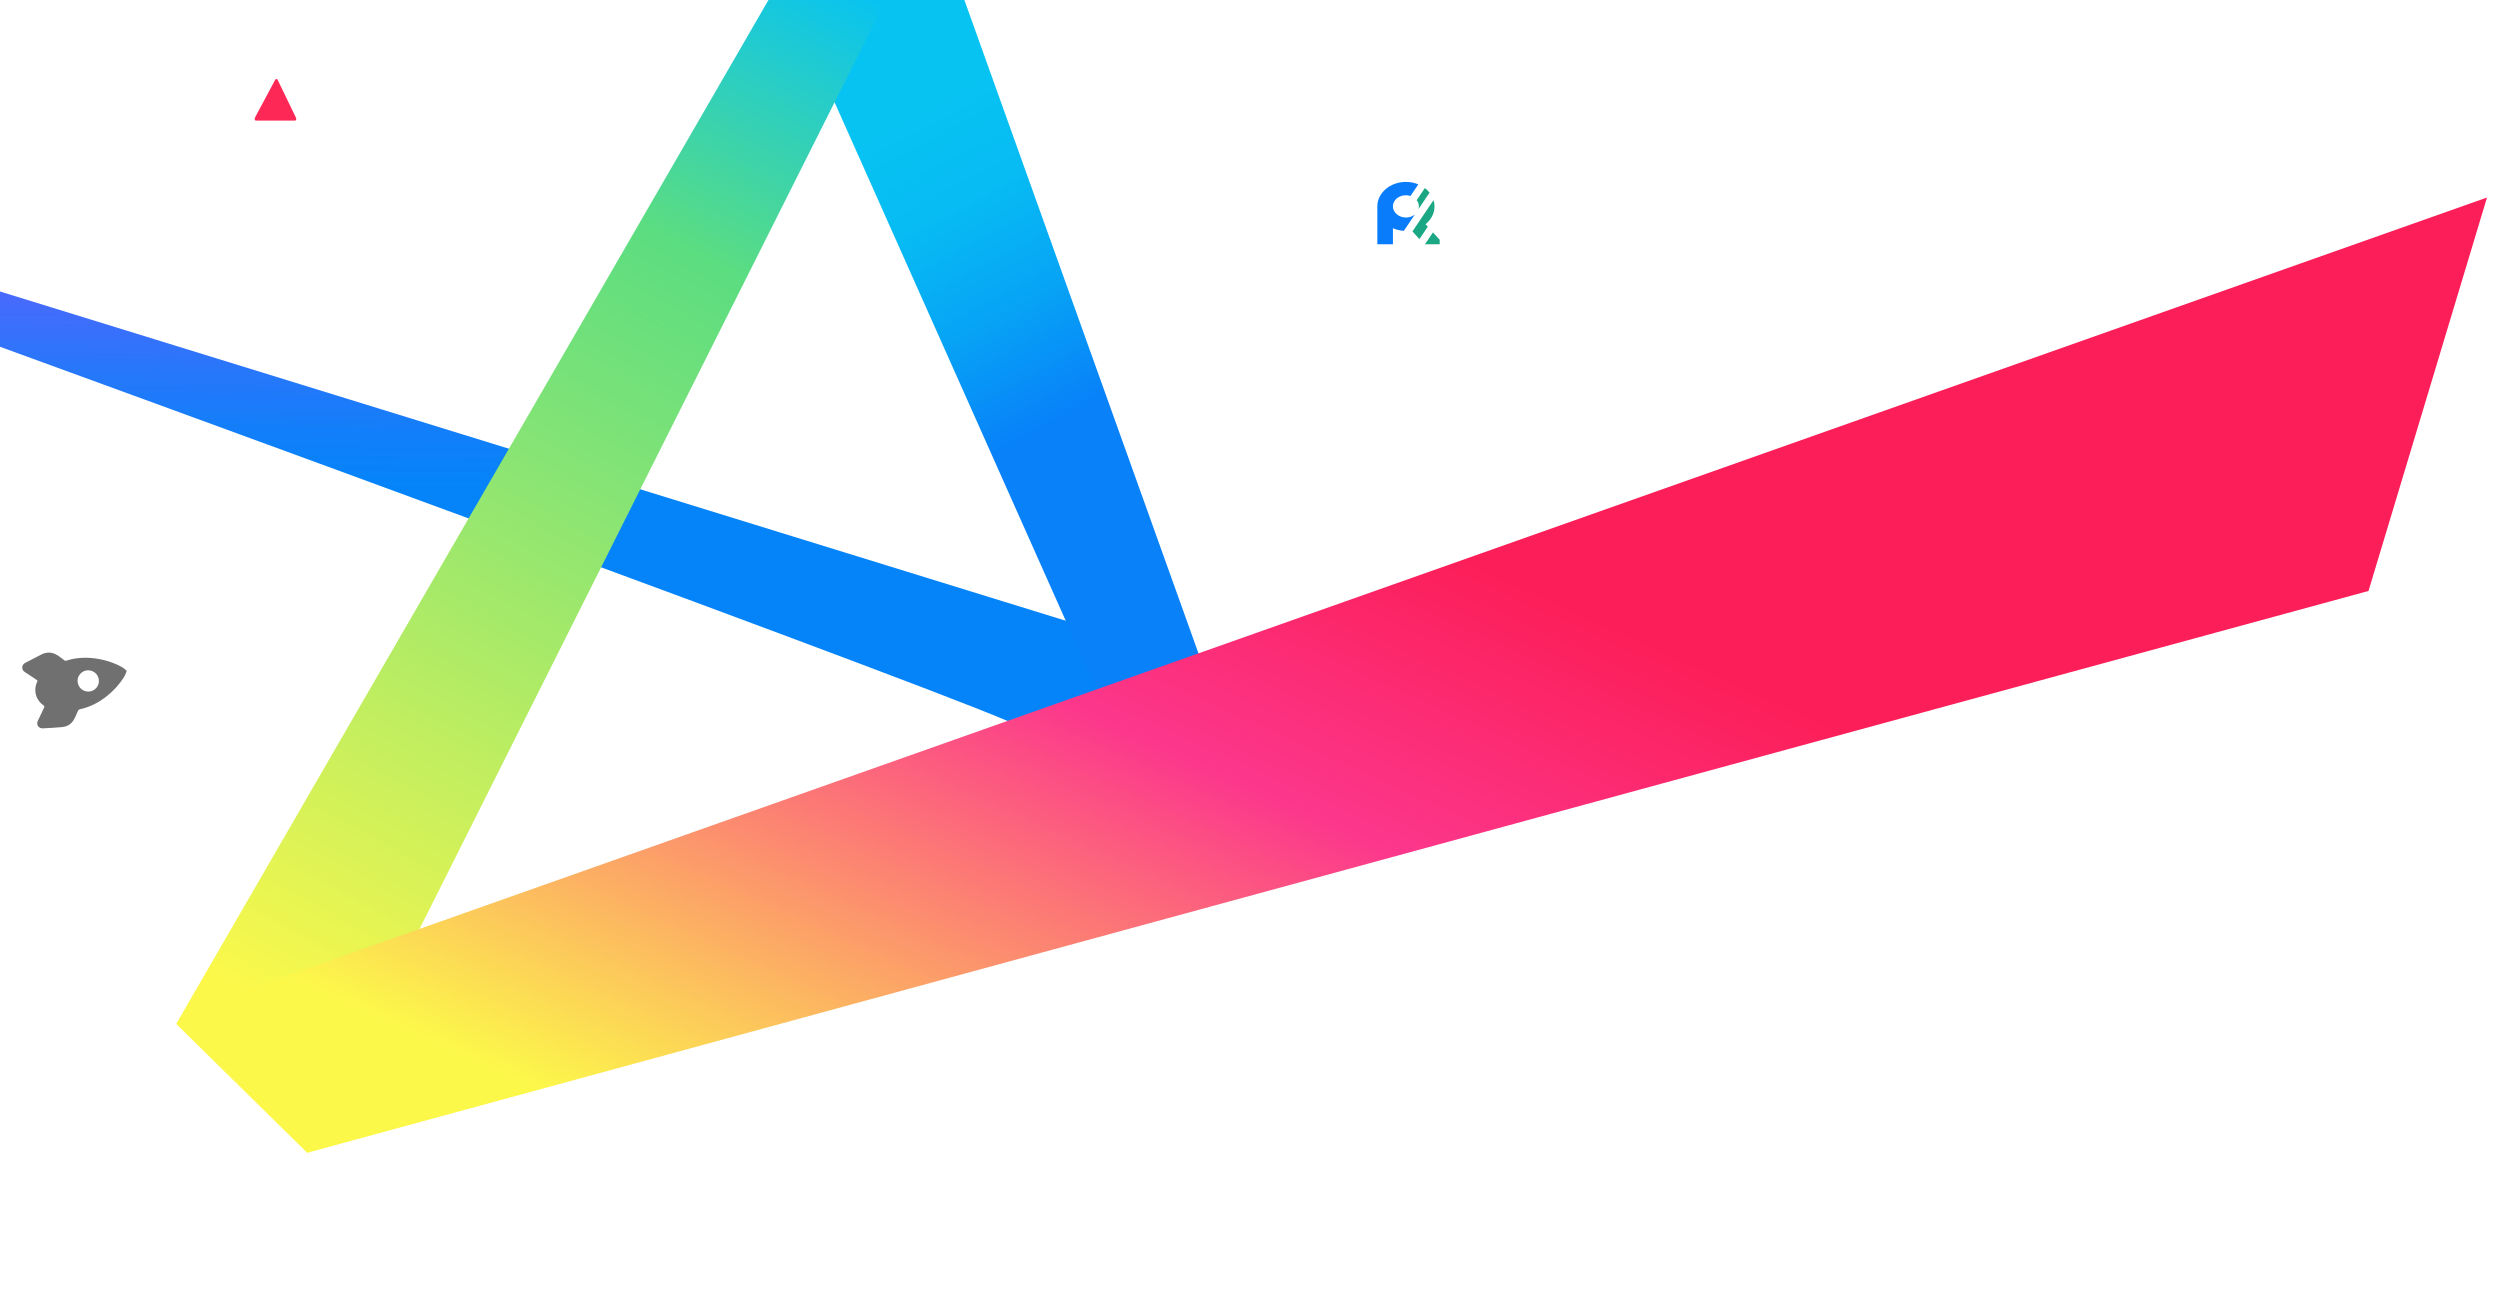
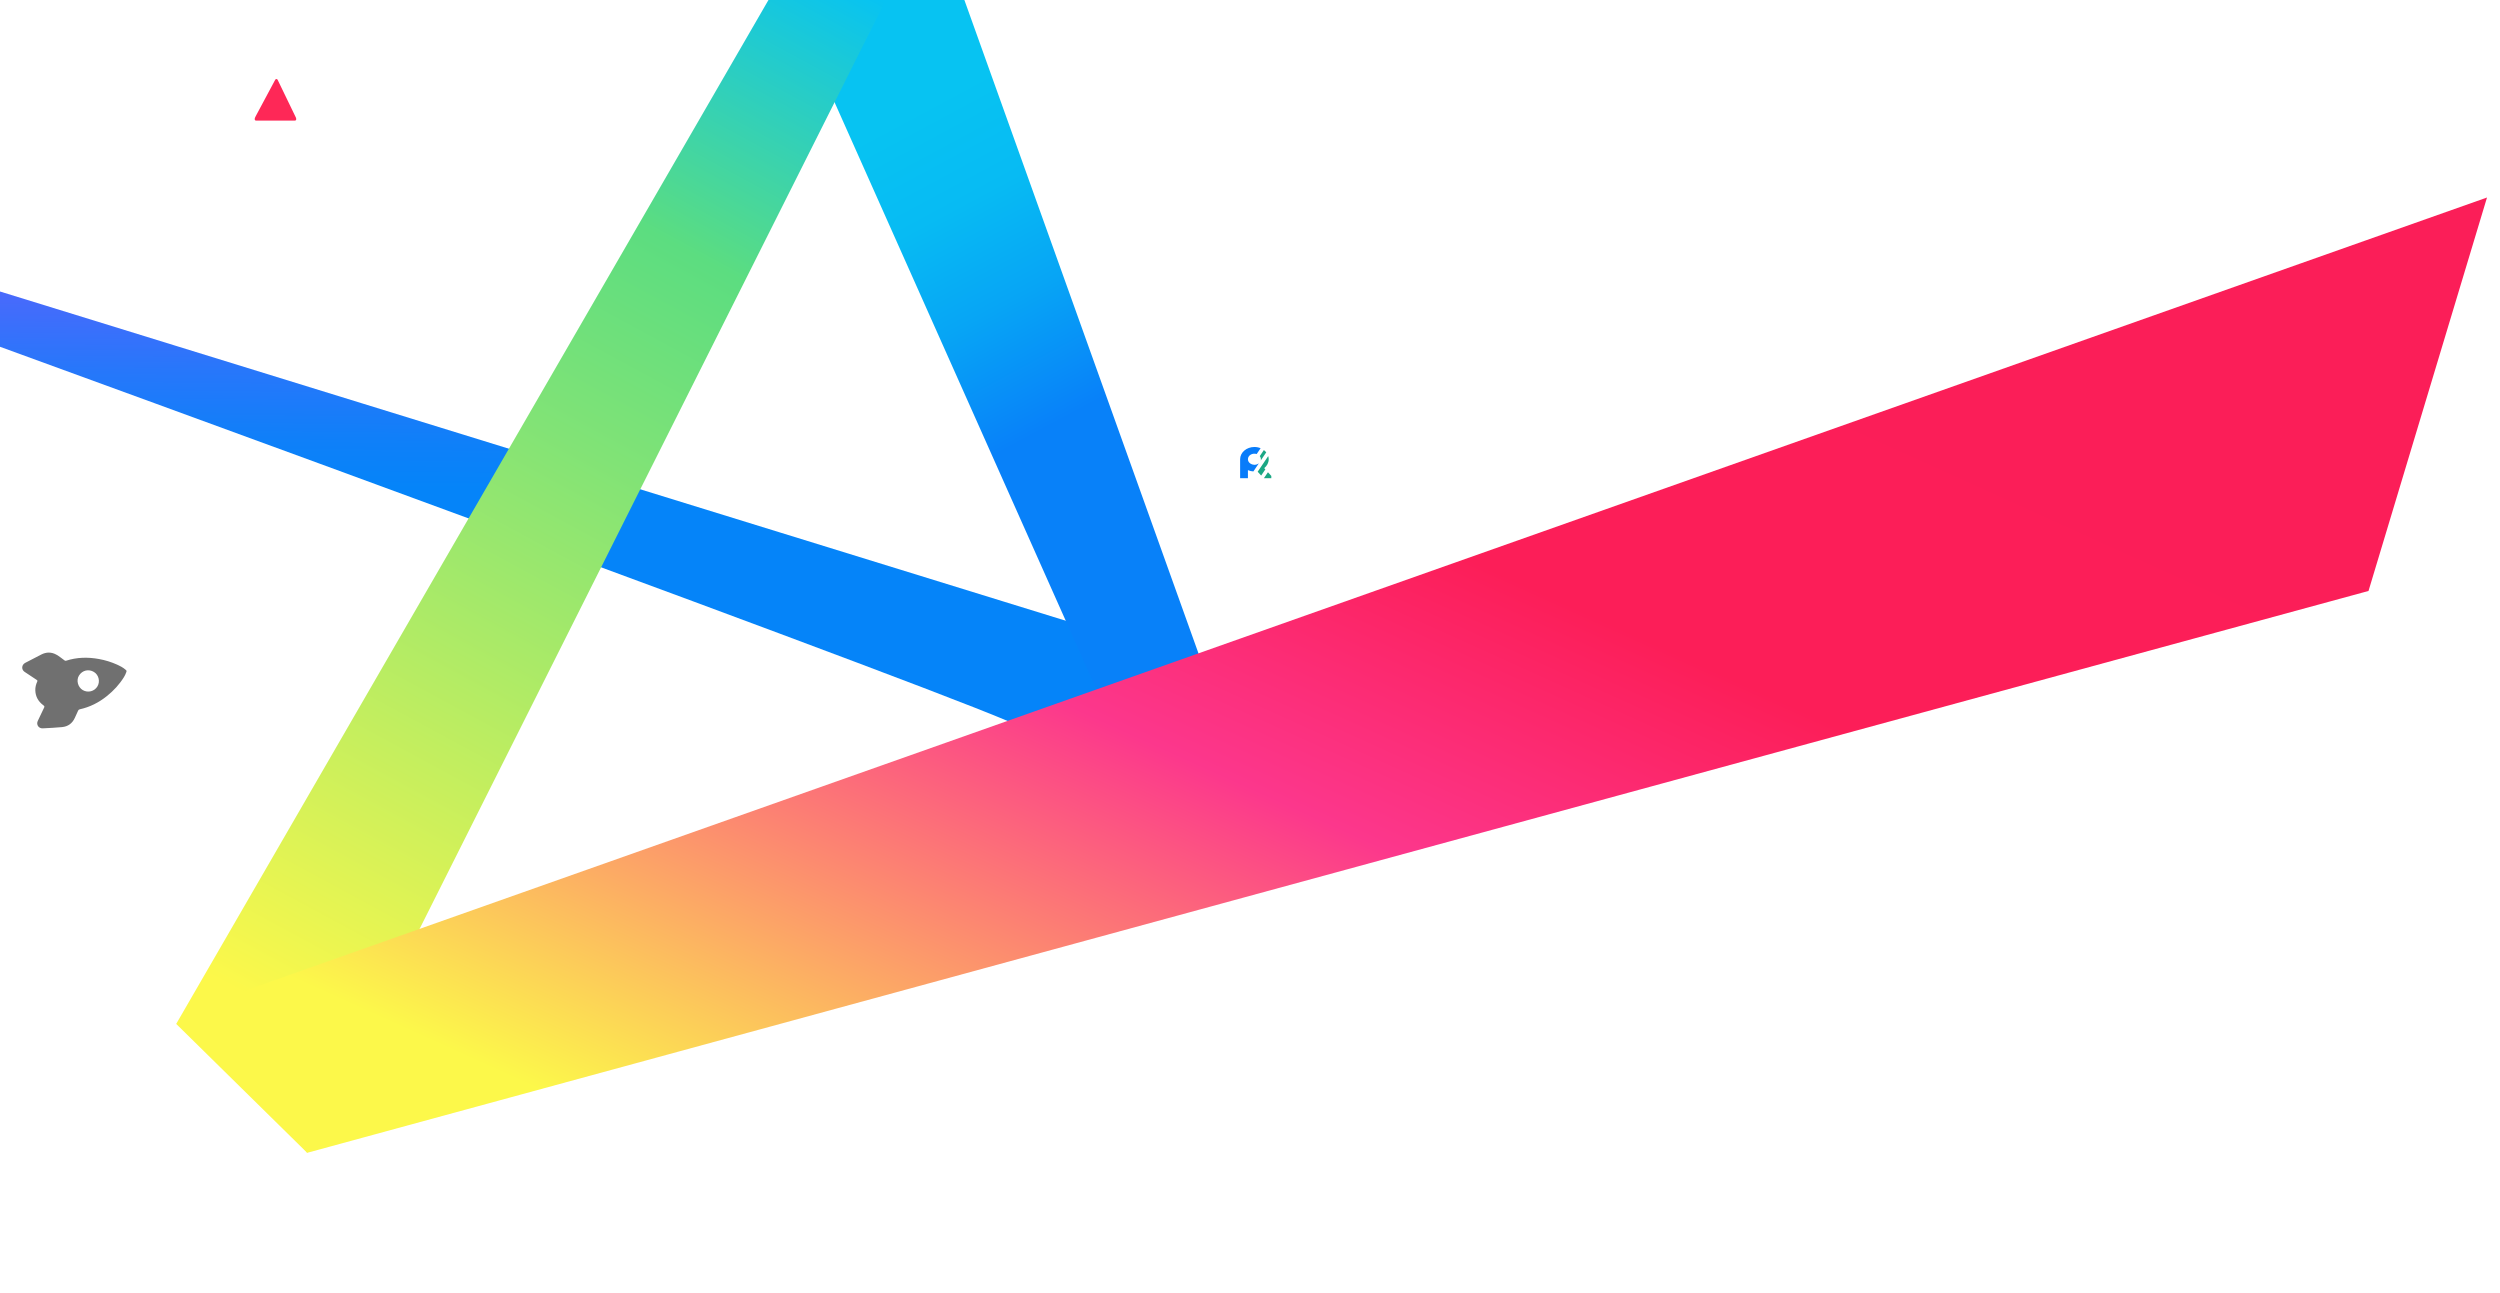
<svg xmlns="http://www.w3.org/2000/svg" width="2405" height="1243" viewBox="0 0 2405 1243" fill="none">
  <g clip-path="url(#clip0_84_553)">
    <path d="M-3 332.5V279.5L1151 636C1151 636 987.1 710 981.5 699.5C975.8 689 -3 332.5 -3 332.5Z" fill="url(#paint0_linear_84_553)" />
    <path d="M1057.5 669.5L730 -65L876.5 -143L1154 631.5L1057.5 669.5Z" fill="url(#paint1_linear_84_553)" />
    <path d="M852.5 -0.5L295.5 1109L169.5 985L741 -3L852.5 -0.5Z" fill="url(#paint2_linear_84_553)" />
    <path d="M2392.5 190L2278.5 568.5L295.5 1109L187.1 970.2L2392.5 190Z" fill="url(#paint3_linear_84_553)" />
    <path d="M245.909 116H284.091C285.303 115.459 285.303 114.105 284.091 111.939L267 76.609C266.273 75.797 265.545 75.797 264.818 76.609L245.909 111.939C244.697 114.105 244.697 115.459 245.909 116Z" fill="#FE2857">
      <animate attributeName="fill" dur="35s" repeatCount="indefinite" values="#087CFA;#21D789;#FCF84A;#FDB60D;#FC801D;#FE2857;#DD1265" />
      <animateTransform attributeName="transform" attributeType="XML" begin="0s" dur="35s" from="0 266 100" repeatCount="indefinite" to="360 266 100" type="rotate" />
    </path>
    <g id="r">
-       <path id="svg_31" d="M1365 198.571C1364.99 199.424 1364.86 200.273 1364.61 201.1L1375.24 185.319C1373.94 183.694 1372.41 182.215 1370.68 180.916L1362.84 192.555C1364.25 194.328 1365 196.425 1365 198.571Z" fill="#1BA784">
+       <path id="svg_31" d="M1213 441.786C1212.99 442.212 1212.93 442.637 1212.8 443.05L1218.12 435.16C1217.47 434.347 1216.7 433.608 1215.84 432.958L1211.92 438.778C1212.62 439.664 1213 440.713 1213 441.786Z" fill="#1BA784">
        <animate attributeName="opacity" begin="0s" dur="1s" from="1" repeatCount="indefinite" to="0" />
      </path>
-       <path id="svg_32" d="M1370.8 235H1385V230.714L1378.51 223.557L1370.8 235Z" fill="#1BA784">
+       <path id="svg_32" d="M1215.9 460H1223V457.857L1219.76 454.279L1215.9 460Z" fill="#1BA784">
        <animate attributeName="opacity" begin="1s" dur="1.3s" from="1" repeatCount="indefinite" to="0" />
      </path>
-       <path id="svg_33" d="M1380 198.571C1379.99 196.527 1379.67 194.493 1379.05 192.52L1366.03 211.847L1359.66 221.307L1358.77 222.627L1365.49 230.028L1373.54 218.081L1371.37 215.69C1376.67 211.393 1380 205.321 1380 198.571Z" fill="#1BA784">
+       <path id="svg_33" d="M1220.5 441.786C1220.49 440.764 1220.33 439.747 1220.02 438.76L1213.51 448.424L1210.33 453.154L1209.88 453.814L1213.24 457.514L1217.27 451.541L1216.18 450.345C1218.83 448.197 1220.5 445.161 1220.5 441.786Z" fill="#1BA784">
        <animate attributeName="opacity" begin="1.5s" dur="1.8s" from="1" repeatCount="indefinite" to="0" />
      </path>
-       <path id="svg_34" d="M1351.62 209.209C1349.04 209.058 1346.58 208.216 1344.58 206.801C1341.8 204.835 1340 201.899 1340 198.572C1339.98 196.839 1340.46 195.129 1341.39 193.591C1342.33 192.053 1343.68 190.733 1345.35 189.747C1347.01 188.761 1348.93 188.138 1350.93 187.932C1352.94 187.726 1354.98 187.944 1356.86 188.567L1364.42 177.354C1360.7 175.808 1356.63 175.003 1352.5 175C1337.31 174.999 1325 185.553 1325 198.571V235H1340V219.548C1343.27 220.984 1346.84 221.837 1350.5 222.056L1353.8 217.149L1355.31 214.91L1361.1 206.317C1358.78 208.219 1355.7 209.282 1352.5 209.285C1352.2 209.285 1351.92 209.227 1351.62 209.209Z" fill="#087CFA">
+       <path id="svg_34" d="M1206.31 447.104C1205.02 447.029 1203.79 446.608 1202.79 445.9C1201.4 444.917 1200.5 443.45 1200.5 441.786C1200.49 440.92 1200.73 440.065 1201.2 439.296C1201.67 438.527 1202.34 437.866 1203.17 437.373C1204 436.88 1204.97 436.569 1205.97 436.466C1206.97 436.363 1207.99 436.472 1208.93 436.784L1212.71 431.177C1210.85 430.404 1208.82 430.002 1206.75 430C1199.16 430 1193 435.276 1193 441.785V460H1200.5V452.274C1202.13 452.992 1203.92 453.418 1205.75 453.528L1207.4 451.075L1208.16 449.955L1211.05 445.659C1209.89 446.61 1208.35 447.141 1206.75 447.143C1206.6 447.143 1206.46 447.113 1206.31 447.104Z" fill="#087CFA">
        <animate attributeName="opacity" begin="0s" dur="6.8s" from="1" repeatCount="indefinite" to="0" />
      </path>
    </g>
    <path id="rocket" d="M119.268 651.329C114.895 658.395 109.342 664.407 102.861 669.599C95.113 675.813 86.476 680.226 76.709 682.358C75.914 682.534 75.463 682.943 75.146 683.65C74.123 685.941 73.052 688.203 72.032 690.482C69.649 695.812 65.499 698.909 59.735 699.468C53.547 700.074 47.329 700.342 41.115 700.665C37.203 700.866 34.677 697.168 36.292 693.63C38.166 689.574 40.087 685.539 42.054 681.528C43.034 679.52 43.099 679.532 41.357 678.199C36.738 674.659 34.184 670.041 33.97 664.218C33.858 661.217 34.58 658.388 35.82 655.686C36.188 654.879 35.99 654.505 35.284 654.046C31.367 651.487 27.461 648.918 23.598 646.286C20.384 644.094 20.715 639.588 24.21 637.693C26.667 636.36 29.176 635.119 31.66 633.835C34.333 632.451 37.003 631.054 39.678 629.676C44.579 627.152 49.552 627.133 54.336 629.84C57.077 631.396 59.531 633.448 62.09 635.313C62.575 635.664 62.981 635.808 63.561 635.616C73.945 632.244 84.517 632.026 95.213 633.972C101.236 635.06 107.106 636.879 112.694 639.387C115.519 640.655 118.261 642.102 120.644 644.132C121.939 645.235 121.982 645.341 121.391 646.878C120.806 648.417 120.167 649.935 119.268 651.329ZM93.766 660.247C96.557 655.537 94.96 649.177 90.307 646.387C85.475 643.491 79.211 644.573 75.917 650.013C73.172 654.548 74.956 661.119 79.606 663.849C80.778 664.542 82.074 664.999 83.421 665.193C84.767 665.387 86.137 665.314 87.452 664.98C88.768 664.645 90.002 664.055 91.086 663.242C92.169 662.43 93.08 661.412 93.766 660.247Z" fill="#707070">
      <animateMotion id="rocketStep1" begin="0s;rocketStep3.end" dur="7s" from="0 0" rotate="auto" to="380 -172" />
      <animateMotion id="rocketStep2" begin="rocketStep1.end" dur="5s" from="380 -172" rotate="auto" to="936 -514" />
      <animateMotion id="rocketStep3" begin="rocketStep2.end" dur="3s" from="936 -514" rotate="auto" to="2370 -1077" />
      <animate attributeName="opacity" begin="0s" dur="15s" from="1" repeatCount="indefinite" to="0" />
    </path>
  </g>
  <defs>
    <linearGradient id="paint0_linear_84_553" x1="55" y1="91.5" x2="48.776" y2="634.413" gradientUnits="userSpaceOnUse">
      <stop stop-color="#B640FF" />
      <stop offset="0.142" stop-color="#8752FD" />
      <stop offset="0.327" stop-color="#4F67FC" />
      <stop offset="0.486" stop-color="#2777FA" />
      <stop offset="0.612" stop-color="#0E80F9" />
      <stop offset="0.689" stop-color="#0584F9" />
    </linearGradient>
    <linearGradient id="paint1_linear_84_553" x1="964" y1="598.5" x2="740" y2="181.5" gradientUnits="userSpaceOnUse">
      <stop offset="0.305" stop-color="#0881F9" />
      <stop offset="0.568" stop-color="#07A5F5" />
      <stop offset="0.787" stop-color="#07BBF3" />
      <stop offset="1" stop-color="#07C3F2" />
    </linearGradient>
    <linearGradient id="paint2_linear_84_553" x1="264.5" y1="972.5" x2="804" y2="-23.5" gradientUnits="userSpaceOnUse">
      <stop stop-color="#FCF84A" />
      <stop offset="0.547" stop-color="#81E376" />
      <stop offset="0.734" stop-color="#5CDD80" />
      <stop offset="1" stop-color="#07C3F2" />
    </linearGradient>
    <linearGradient id="paint3_linear_84_553" x1="2264" y1="341" x2="1671.48" y2="1649.24" gradientUnits="userSpaceOnUse">
      <stop stop-color="#FB1E58" />
      <stop offset="0.369" stop-color="#FC1E58" />
      <stop offset="0.569" stop-color="#FC378C" />
      <stop offset="0.95" stop-color="#FCF84A" />
    </linearGradient>
  </defs>
</svg>
